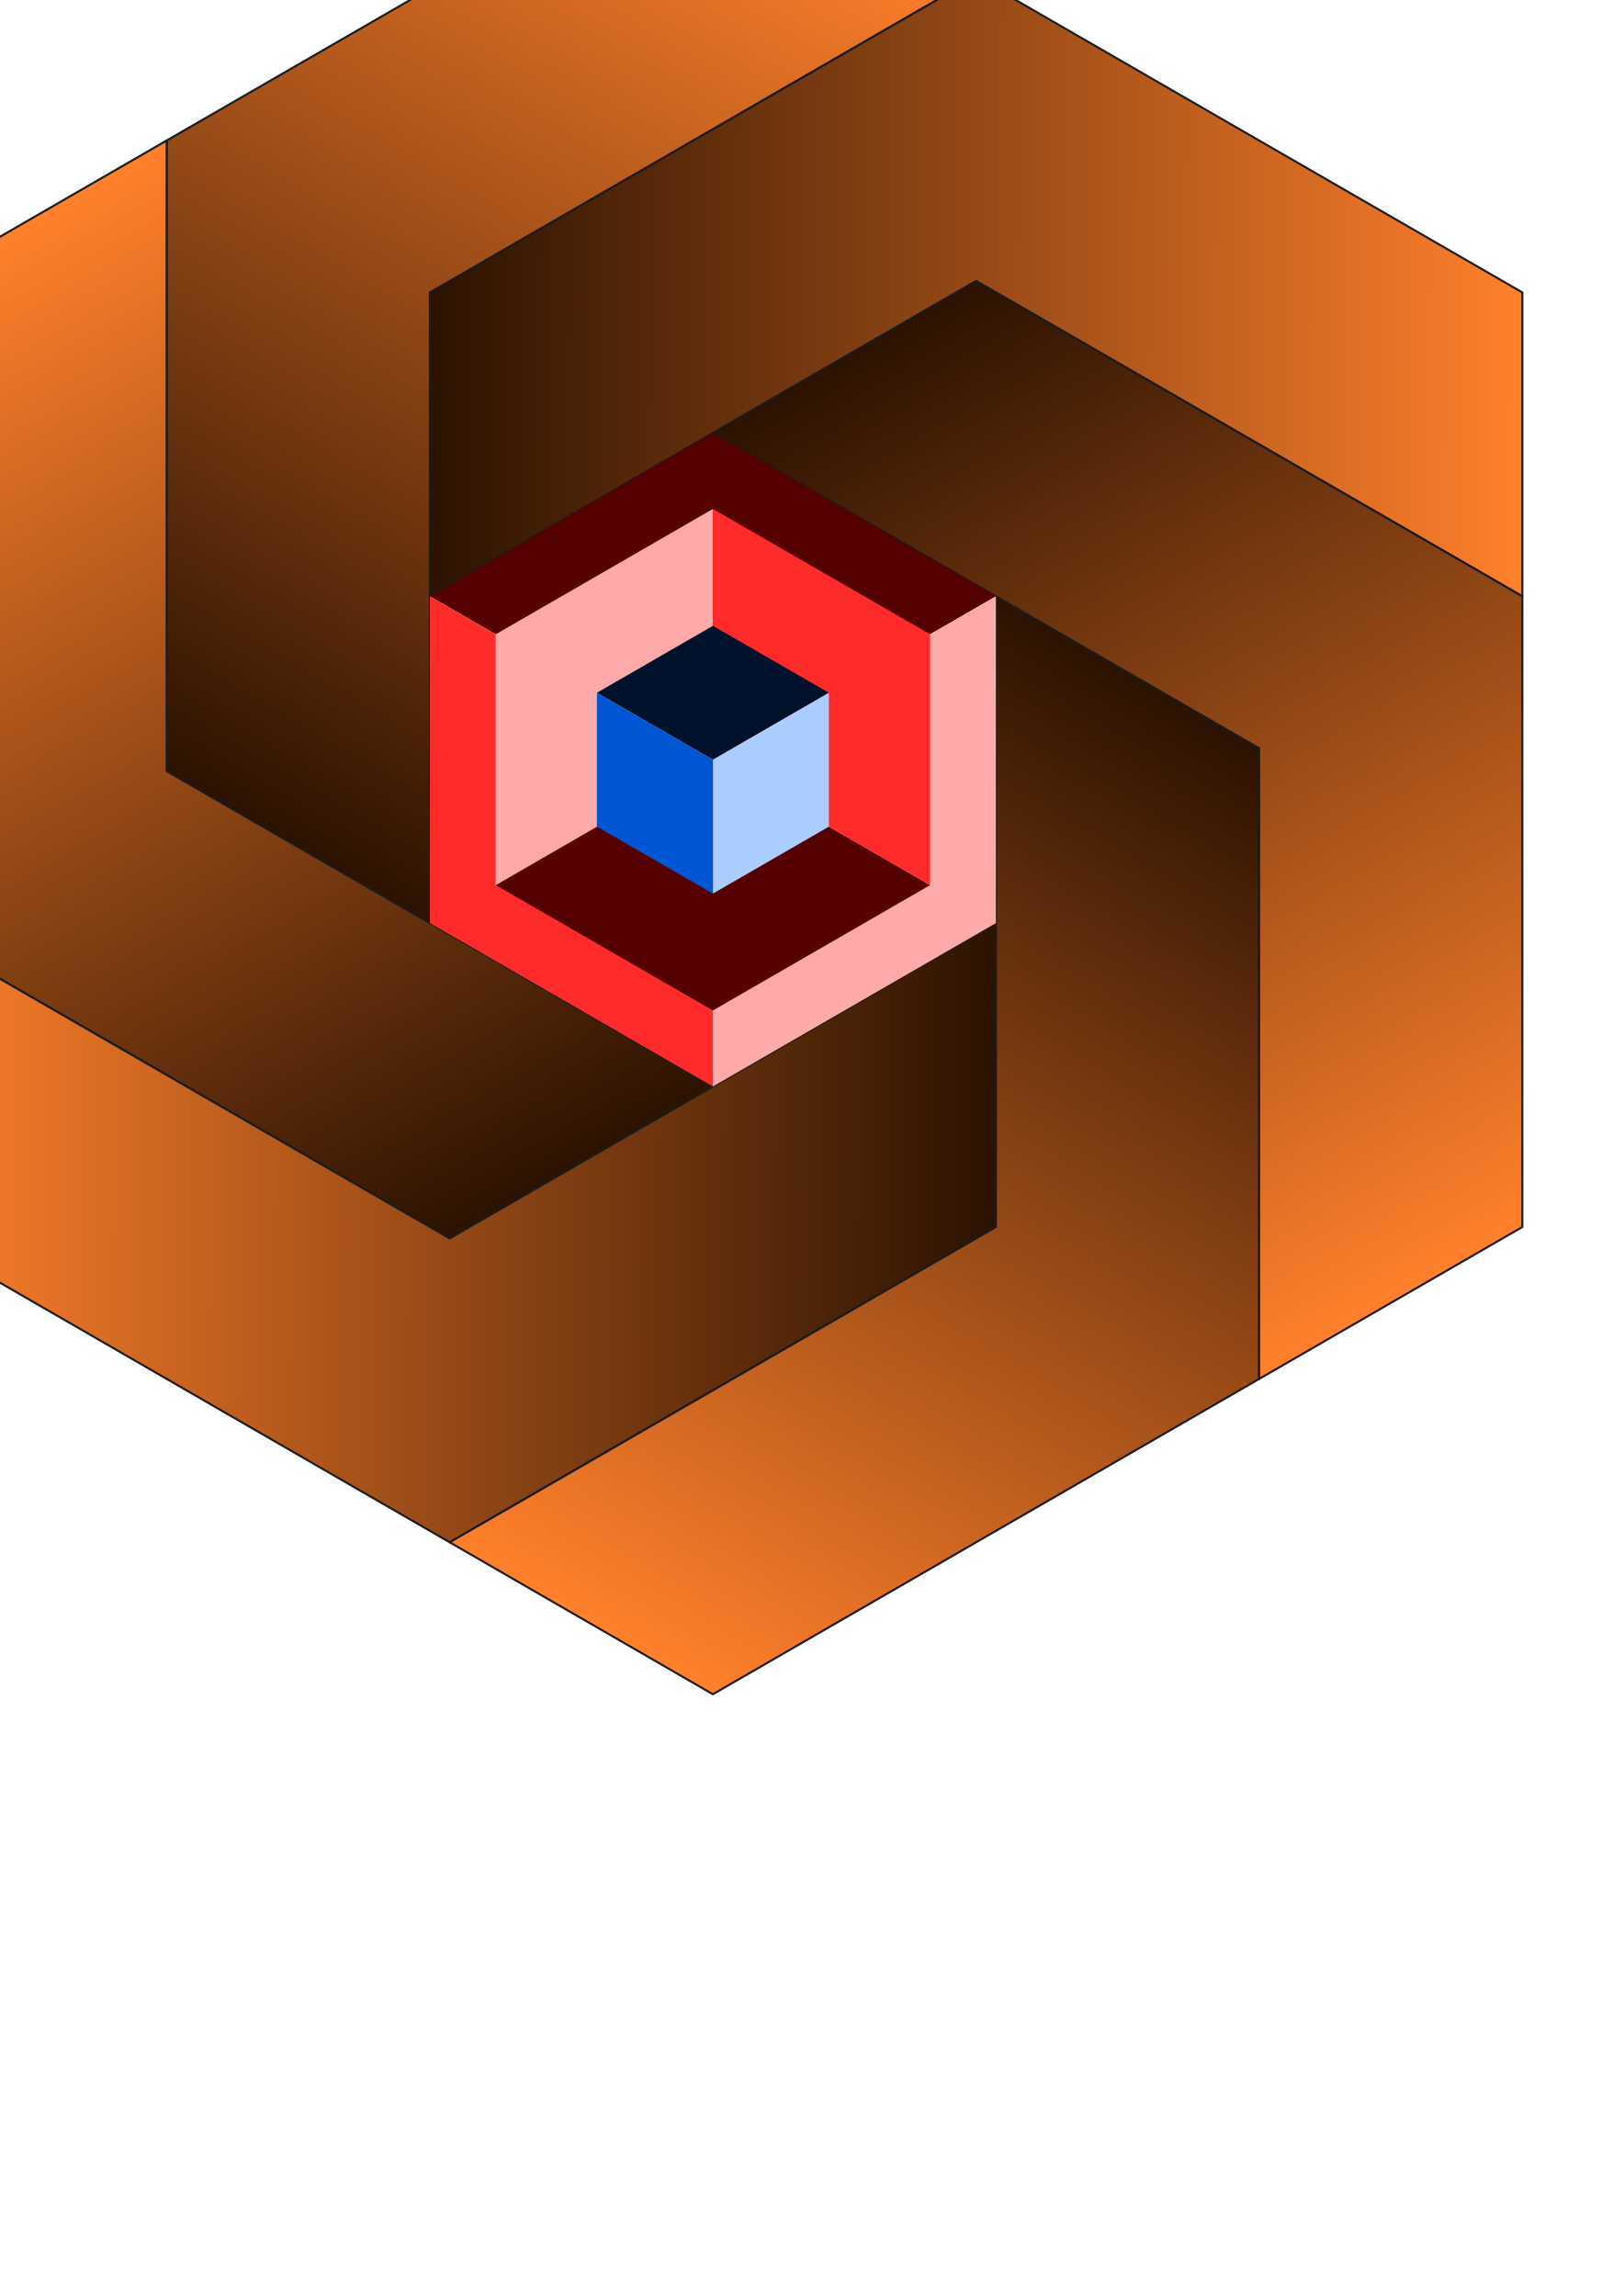
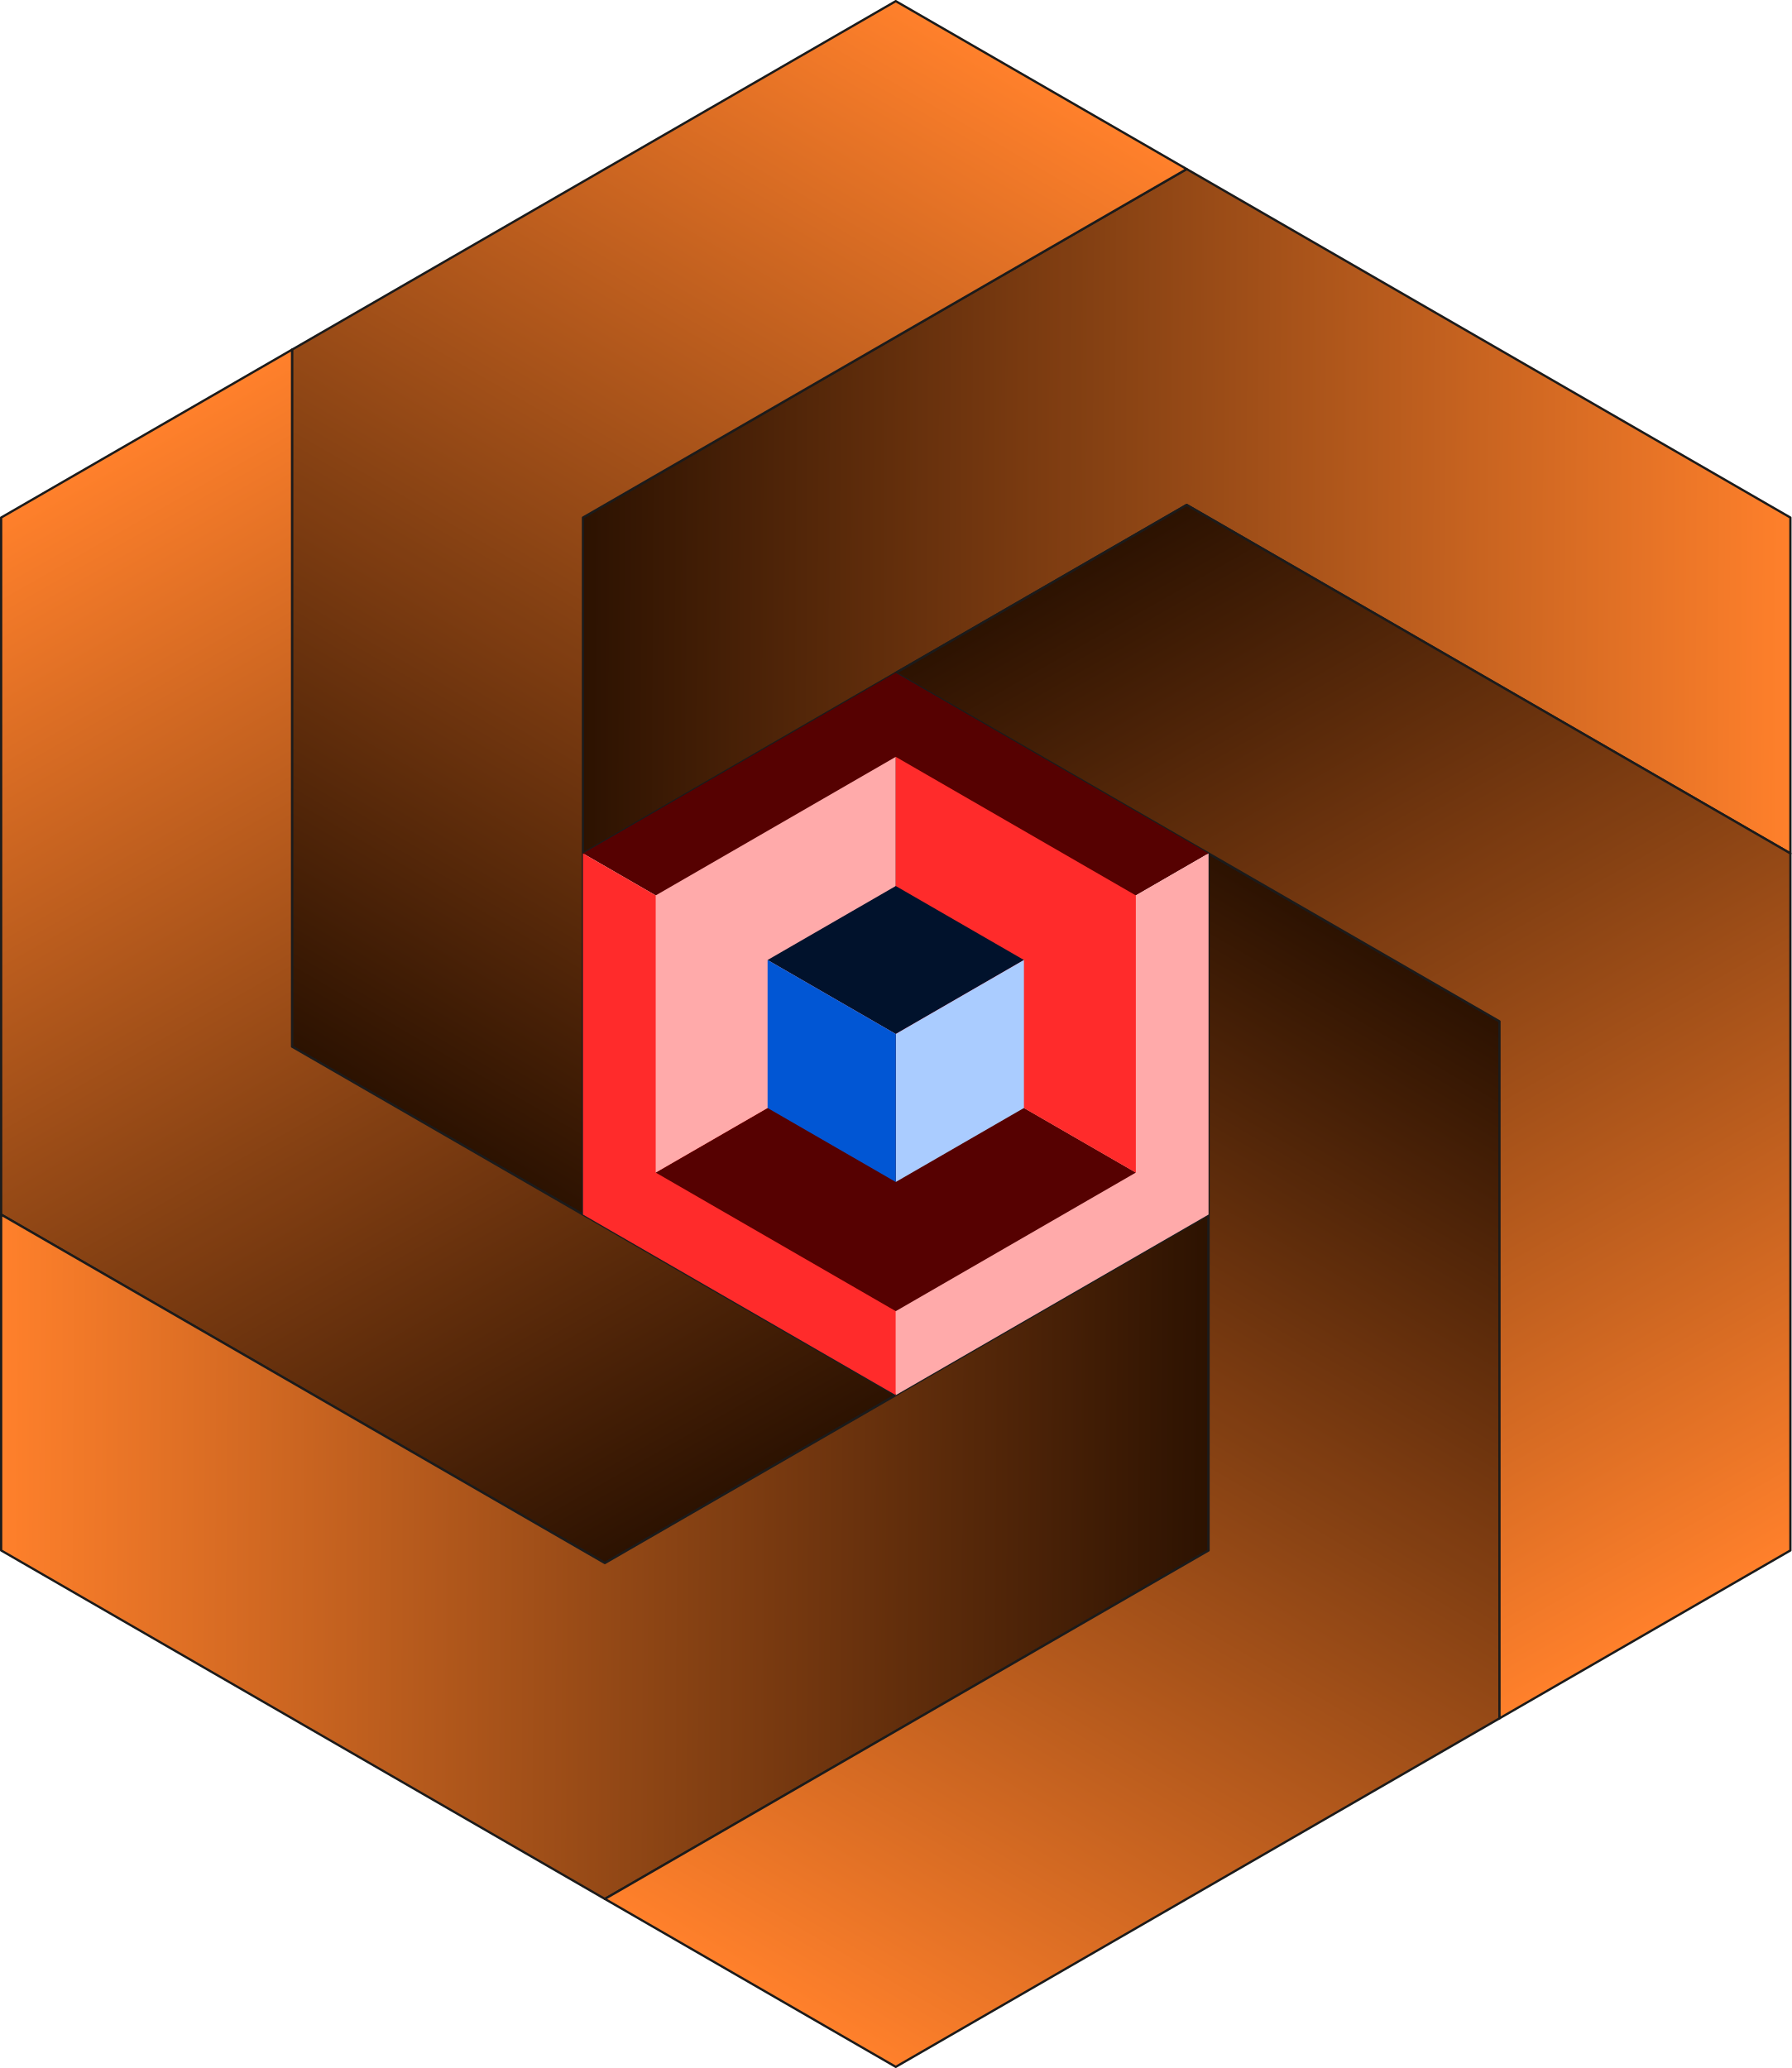
- <svg xmlns="http://www.w3.org/2000/svg" xmlns:ns1="http://www.openswatchbook.org/uri/2009/osb" xmlns:xlink="http://www.w3.org/1999/xlink" id="svg8" version="1.1" viewBox="0 0 210 297" height="297mm" width="210mm">
+ <svg xmlns="http://www.w3.org/2000/svg" xmlns:xlink="http://www.w3.org/1999/xlink" id="svg8" version="1.1" viewBox="0 0 209.646 242.037" height="242.037mm" width="209.646mm">
  <defs id="defs2">
    <linearGradient id="linearGradient2796">
      <stop id="stop2792" offset="0" style="stop-color:#2b1100;stop-opacity:1;" />
      <stop id="stop2794" offset="1" style="stop-color:#ff7f2a;stop-opacity:1" />
-     </linearGradient>
-     <linearGradient ns1:paint="gradient" id="linearGradient2776">
-       <stop id="stop2772" offset="0" style="stop-color:#2b1100;stop-opacity:1;" />
-       <stop id="stop2774" offset="1" style="stop-color:#2b1100;stop-opacity:0;" />
    </linearGradient>
    <linearGradient gradientUnits="userSpaceOnUse" y2="142.982" x2="744.156" y1="140.188" x1="209.63" id="linearGradient2798" xlink:href="#linearGradient2796" />
    <linearGradient gradientTransform="matrix(0.1322917,-0.2291359,0.2291359,0.1322917,-39.00688,128.9851)" y2="142.982" x2="744.156" y1="140.188" x1="209.63" gradientUnits="userSpaceOnUse" id="linearGradient2804" xlink:href="#linearGradient2796" />
    <linearGradient y2="142.982" x2="744.156" y1="140.188" x1="209.63" gradientTransform="matrix(-0.1322917,-0.2291359,0.2291359,-0.1322917,53.19405,227.2586)" gradientUnits="userSpaceOnUse" id="linearGradient2808" xlink:href="#linearGradient2796" />
    <linearGradient y2="142.982" x2="744.156" y1="140.188" x1="209.63" gradientTransform="matrix(-0.2645833,0,0,-0.2645833,184.4019,196.547)" gradientUnits="userSpaceOnUse" id="linearGradient2812" xlink:href="#linearGradient2796" />
    <linearGradient y2="142.982" x2="744.156" y1="140.188" x1="209.63" gradientTransform="matrix(-0.1322917,0.2291359,-0.2291359,-0.1322917,223.4087,67.56191)" gradientUnits="userSpaceOnUse" id="linearGradient2816" xlink:href="#linearGradient2796" />
    <linearGradient y2="142.982" x2="744.156" y1="140.188" x1="209.63" gradientTransform="matrix(0.1322917,0.2291359,-0.2291359,0.1322917,131.2078,-30.7116)" gradientUnits="userSpaceOnUse" id="linearGradient2820" xlink:href="#linearGradient2796" />
  </defs>
-   <g style="opacity:0.996" id="layer1">
-     <path transform="scale(0.2645833)" d="M 477.143 -11.178 L 210.131 142.982 L 210.131 291.555 L 477.143 137.395 L 744.156 291.555 L 744.156 142.982 L 477.143 -11.178 z " style="fill:url(#linearGradient2798);stroke:#1a1a1a;stroke-width:1.002;stroke-linecap:round;stroke-linejoin:round;fill-opacity:1" id="path833" />
+   <g style="opacity:0.996" id="layer1" transform="translate(12.62197,22.74491)">
+     <path transform="scale(0.2645833)" d="M 477.143,-11.178 210.131,142.982 V 291.555 L 477.143,137.395 744.156,291.555 V 142.982 Z" style="fill:url(#linearGradient2798);fill-opacity:1;stroke:#1a1a1a;stroke-width:1.002;stroke-linecap:round;stroke-linejoin:round" id="path833" />
    <path id="path2800" style="fill:url(#linearGradient2804);fill-opacity:1;stroke:#1a1a1a;stroke-width:0.265;stroke-linecap:round;stroke-linejoin:round" d="M 21.554,18.176 21.554,99.752 55.597,119.407 55.597,37.831 126.244,-2.958 92.201,-22.612 Z" />
    <path d="M -12.489,119.407 58.158,160.195 92.201,140.54 21.554,99.752 21.554,18.175 -12.489,37.83 Z" style="fill:url(#linearGradient2808);fill-opacity:1;stroke:#1a1a1a;stroke-width:0.265;stroke-linecap:round;stroke-linejoin:round" id="path2806" />
    <path id="path2810" style="fill:url(#linearGradient2812);fill-opacity:1;stroke:#1a1a1a;stroke-width:0.265;stroke-linecap:round;stroke-linejoin:round" d="m 58.158,199.504 70.647,-40.788 -1e-5,-39.31 -70.647,40.788 -70.647,-40.788 v 39.31 z" />
    <path d="m 162.848,178.371 -2e-4,-81.576 -34.043,-19.655 2.1e-4,81.576 -70.647,40.788 34.043,19.655 z" style="fill:url(#linearGradient2816);fill-opacity:1;stroke:#1a1a1a;stroke-width:0.265;stroke-linecap:round;stroke-linejoin:round" id="path2814" />
    <path id="path2818" style="fill:url(#linearGradient2820);fill-opacity:1;stroke:#1a1a1a;stroke-width:0.265;stroke-linecap:round;stroke-linejoin:round" d="m 196.891,77.14 -70.647,-40.788 -34.043,19.655 70.647,40.788 6e-5,81.577 34.043,-19.655 z" />
    <g transform="translate(-167.0657,12.91815)" id="g2876">
      <path id="path2824" style="fill:#550000;stroke:none;stroke-width:0.265px;stroke-linecap:butt;stroke-linejoin:miter;stroke-opacity:1" d="M 259.266,43.089 222.663,64.222 259.266,85.356 295.87,64.222 Z" />
      <path id="path2830" style="fill:#ffaaaa;stroke:none;stroke-width:0.265px;stroke-linecap:butt;stroke-linejoin:miter;stroke-opacity:1" d="m 295.87,64.222 -36.604,21.134 5.3e-4,42.266 36.603,-21.134 z" />
      <path id="path2832" style="fill:#ff2a2a;stroke:none;stroke-width:0.265px;stroke-linecap:butt;stroke-linejoin:miter;stroke-opacity:1" d="m 222.663,64.222 v 42.266 l 36.604,21.133 -5.3e-4,-42.266 z" />
    </g>
    <g id="g2884" transform="matrix(-0.7674896,0,0,-0.7674896,291.1853,163.7827)">
      <path d="M 259.266,43.089 222.663,64.222 259.266,85.356 295.87,64.222 Z" style="fill:#550000;stroke:none;stroke-width:0.265px;stroke-linecap:butt;stroke-linejoin:miter;stroke-opacity:1" id="path2878" />
      <path d="m 295.87,64.222 -36.604,21.134 5.3e-4,42.266 36.603,-21.134 z" style="fill:#ffaaaa;stroke:none;stroke-width:0.265px;stroke-linecap:butt;stroke-linejoin:miter;stroke-opacity:1" id="path2880" />
      <path d="m 222.663,64.222 v 42.266 l 36.604,21.133 -5.3e-4,-42.266 z" style="fill:#ff2a2a;stroke:none;stroke-width:0.265px;stroke-linecap:butt;stroke-linejoin:miter;stroke-opacity:1" id="path2882" />
    </g>
    <path d="m 92.201,80.953 -14.999,8.66 14.999,8.66 15,-8.66 z" style="fill:#00112b;stroke:none;stroke-width:0.108px;stroke-linecap:butt;stroke-linejoin:miter;stroke-opacity:1" id="path2886" />
    <path d="m 107.2,89.613 -15,8.66 2.17e-4,17.32 14.999,-8.66 z" style="fill:#aaccff;stroke:none;stroke-width:0.108px;stroke-linecap:butt;stroke-linejoin:miter;stroke-opacity:1" id="path2888" />
    <path d="m 77.201,89.614 v 17.32 l 15,8.66 -2.17e-4,-17.32 z" style="fill:#0055d4;stroke:none;stroke-width:0.108px;stroke-linecap:butt;stroke-linejoin:miter;stroke-opacity:1" id="path2890" />
  </g>
</svg>
